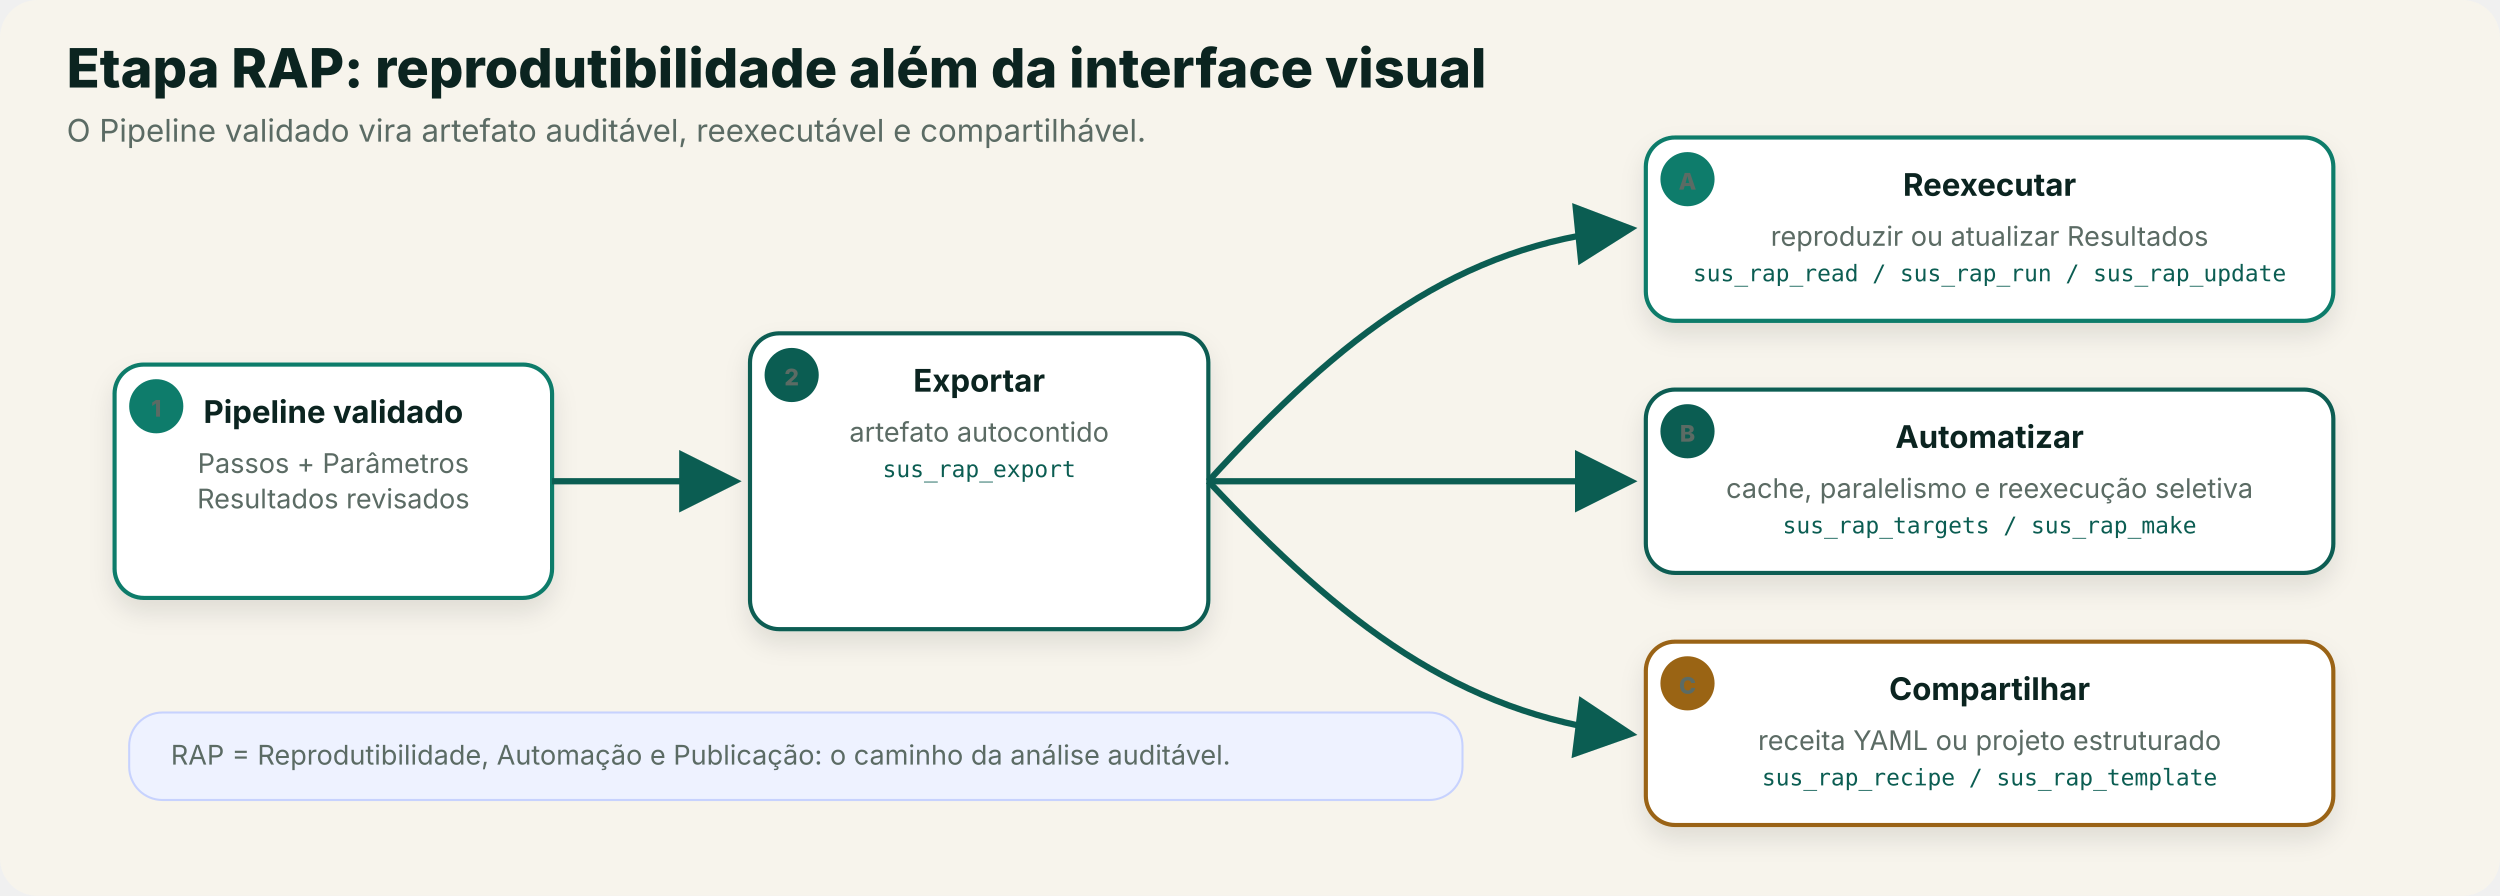
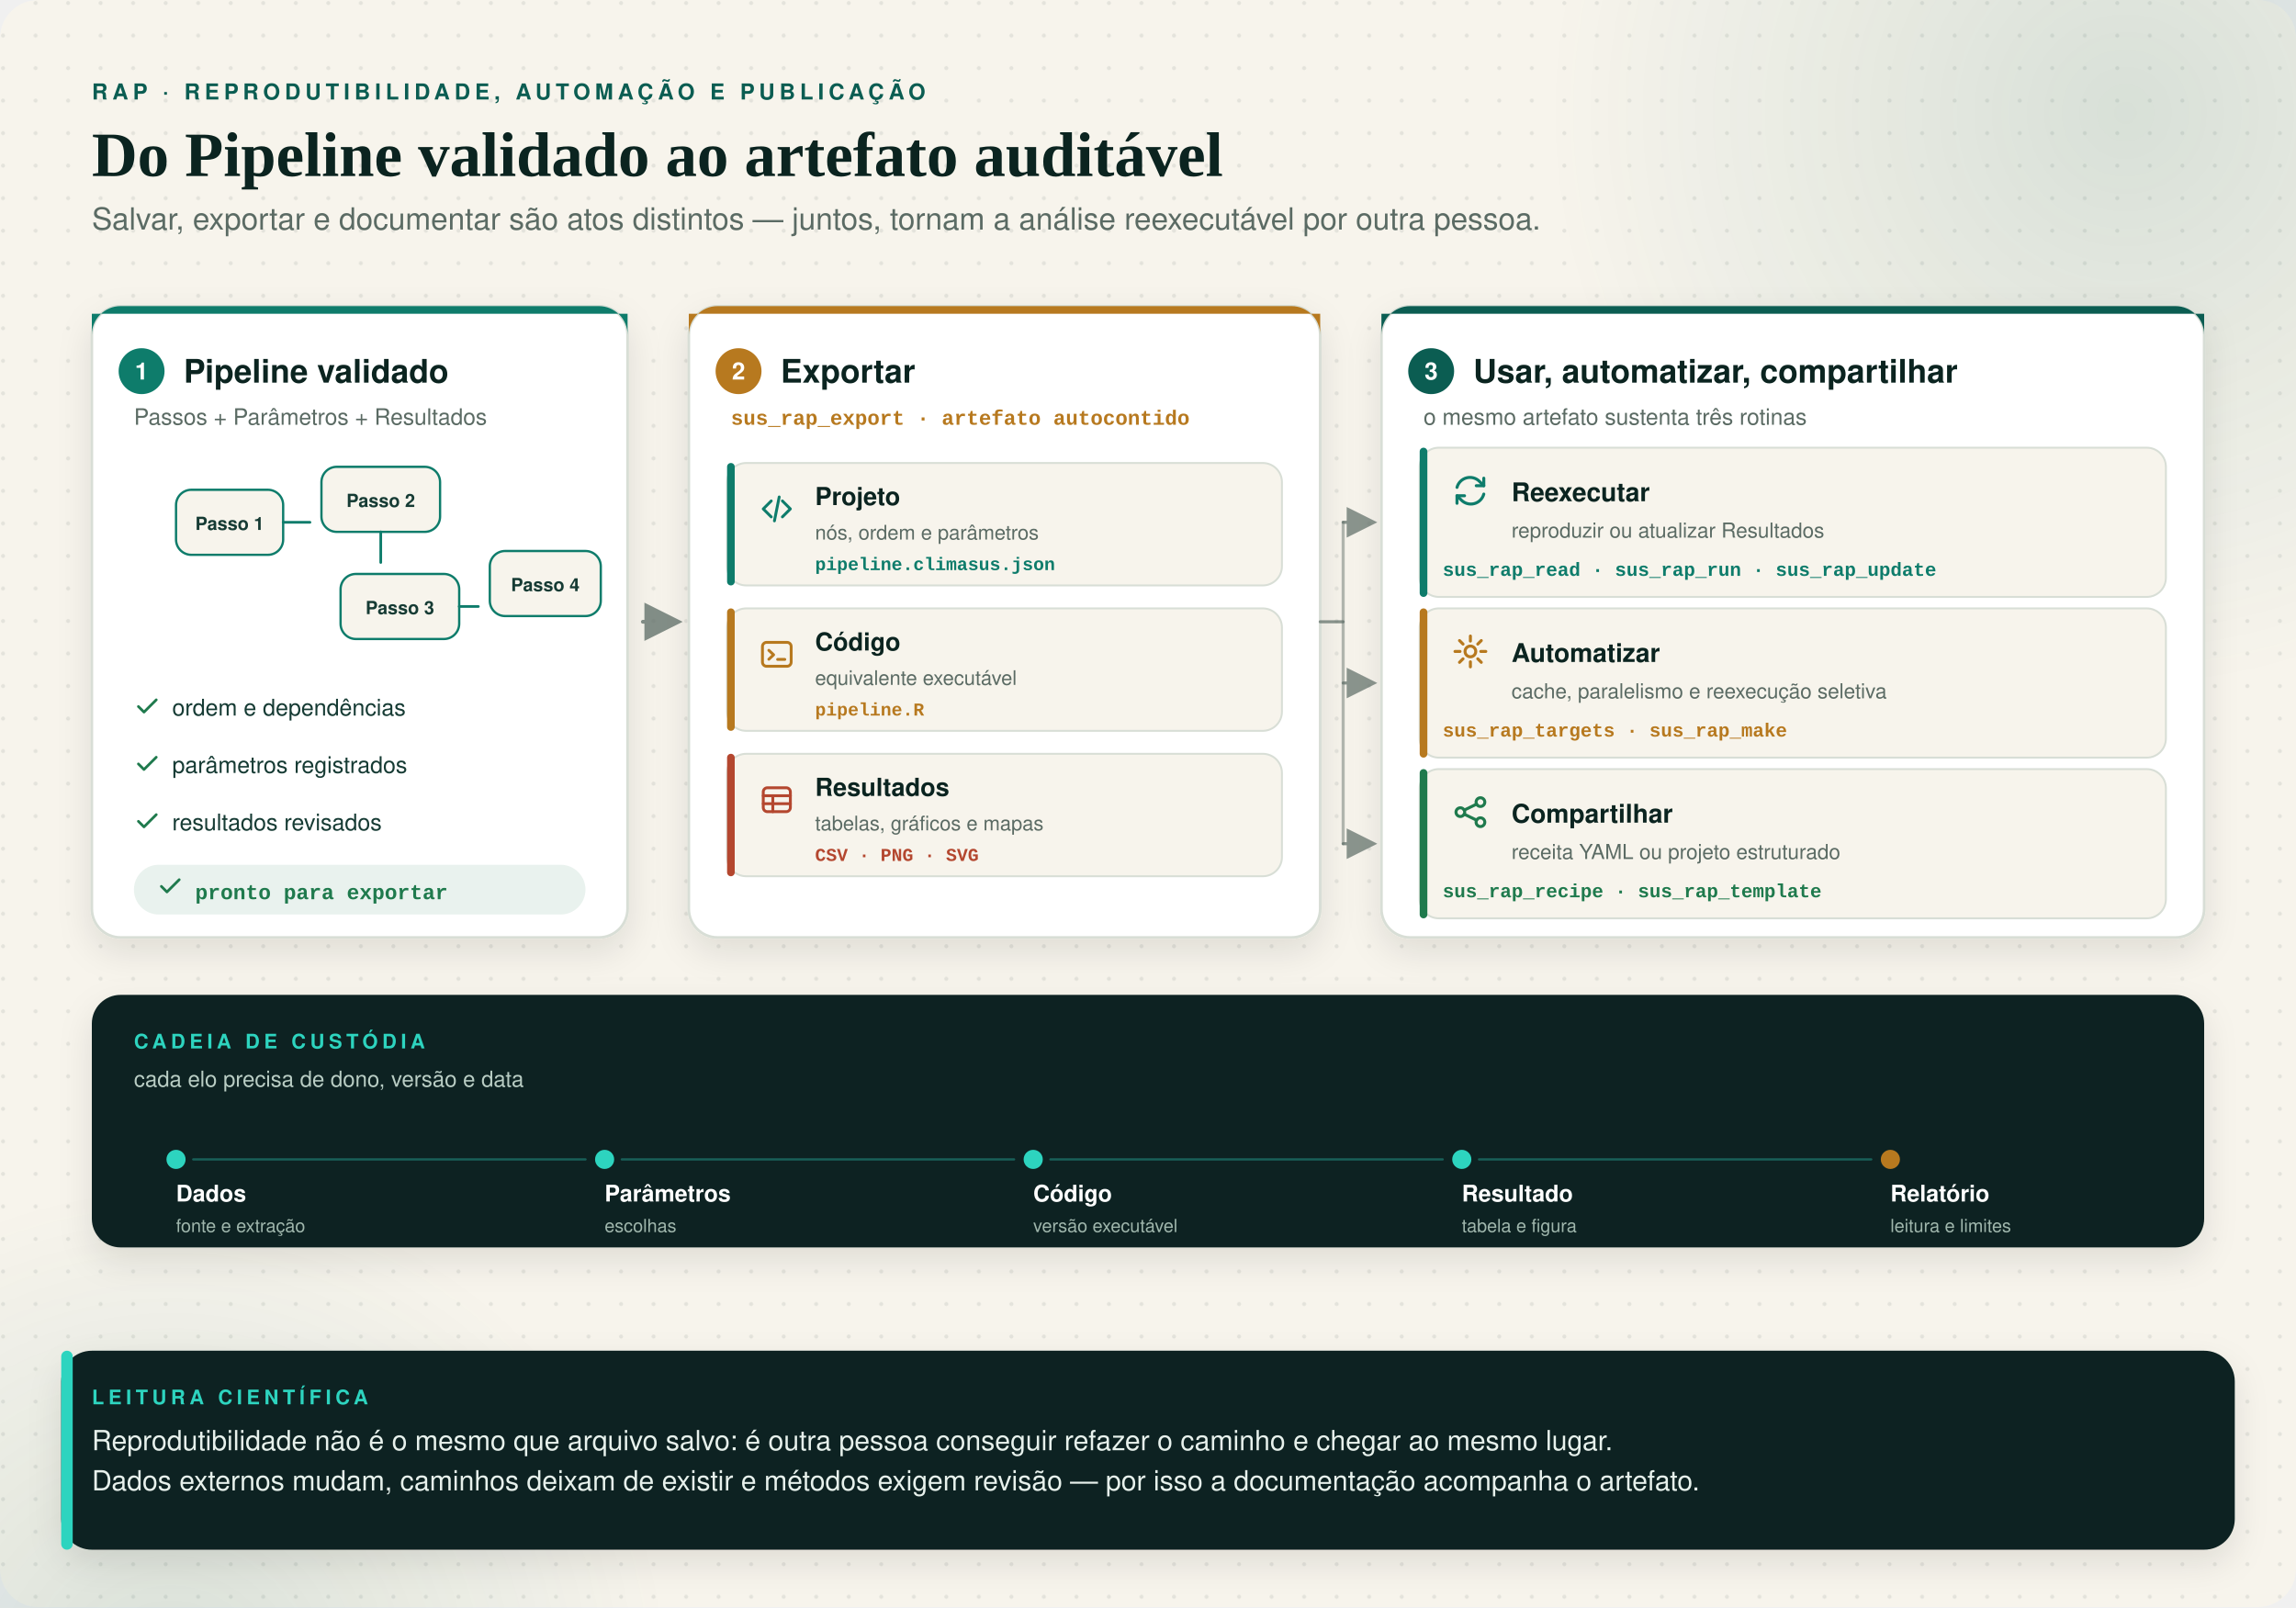
- <svg xmlns="http://www.w3.org/2000/svg" viewBox="0 0 1200 430" font-family="Inter, Helvetica, Arial, sans-serif" role="img" aria-labelledby="title desc">
+ <svg xmlns="http://www.w3.org/2000/svg" viewBox="0 0 1200 840" width="1200" height="840" font-family="'Helvetica Neue', Helvetica, Arial, sans-serif" role="img" aria-labelledby="ttl dsc">
  <defs>
-     <filter id="shadow" x="-10%" y="-20%" width="120%" height="150%">
-       <feDropShadow dx="0" dy="6" stdDeviation="6" flood-color="#0b2420" flood-opacity="0.10" />
+     <filter id="sh" x="-25%" y="-25%" width="150%" height="170%">
+       <feDropShadow dx="0" dy="7" stdDeviation="9" flood-color="#0b2420" flood-opacity="0.10" />
    </filter>
-     <marker id="arrow-teal" markerWidth="10" markerHeight="10" refX="8" refY="5" orient="auto">
+     <filter id="sh-sm" x="-30%" y="-30%" width="160%" height="180%">
+       <feDropShadow dx="0" dy="3" stdDeviation="4" flood-color="#0b2420" flood-opacity="0.09" />
+     </filter>
+     <pattern id="dots" width="17" height="17" patternUnits="userSpaceOnUse">
+       <circle cx="1.6" cy="1.6" r="1.05" fill="#0b2420" opacity="0.085" />
+     </pattern>
+     <radialGradient id="glow" cx="50%" cy="50%" r="50%">
+       <stop offset="0%" stop-color="#0b5d52" stop-opacity="0.13" />
+       <stop offset="100%" stop-color="#0b5d52" stop-opacity="0" />
+     </radialGradient>
+     <linearGradient id="fade-h" x1="0" y1="0" x2="1" y2="0">
+       <stop offset="0%" stop-color="#0b5d52" stop-opacity="0.16" />
+       <stop offset="100%" stop-color="#0b5d52" stop-opacity="0" />
+     </linearGradient>
+     <marker id="ar-teal" markerWidth="10" markerHeight="10" refX="7.6" refY="5" orient="auto">
      <path d="M0,0 L10,5 L0,10 Z" fill="#0e7c6b" />
    </marker>
-     <marker id="arrow-indigo" markerWidth="10" markerHeight="10" refX="8" refY="5" orient="auto">
-       <path d="M0,0 L10,5 L0,10 Z" fill="#0b5d52" />
-     </marker>
-     <marker id="arrow-ink" markerWidth="10" markerHeight="10" refX="8" refY="5" orient="auto">
+     <marker id="ar-forest" markerWidth="10" markerHeight="10" refX="7.6" refY="5" orient="auto">
+       <path d="M0,0 L10,5 L0,10 Z" fill="#1f7a4d" />
+     </marker>
+     <marker id="ar-ochre" markerWidth="10" markerHeight="10" refX="7.6" refY="5" orient="auto">
+       <path d="M0,0 L10,5 L0,10 Z" fill="#b7791f" />
+     </marker>
+     <marker id="ar-clay" markerWidth="10" markerHeight="10" refX="7.6" refY="5" orient="auto">
+       <path d="M0,0 L10,5 L0,10 Z" fill="#b4472f" />
+     </marker>
+     <marker id="ar-ink" markerWidth="10" markerHeight="10" refX="7.6" refY="5" orient="auto">
      <path d="M0,0 L10,5 L0,10 Z" fill="#0b2420" />
    </marker>
-     <style>
-       .title{font-size:26px;font-weight:800;fill:#0b2420}
-       .subtitle{font-size:15px;fill:#5b6b64}
-       .section{font-size:17px;font-weight:800;fill:#0b2420}
-       .label{font-size:15px;font-weight:750;fill:#0b2420}
-       .small{font-size:13px;fill:#5b6b64}
-       .tiny{font-size:11px;fill:#5b6b64}
-       .mono{font-size:11px;fill:#0b5d52;font-family:"IBM Plex Mono","SF Mono",monospace}
-       .card{fill:#ffffff;stroke:#d8ded6;stroke-width:1.5;filter:url(#shadow)}
-       .note{fill:#efeade;stroke:#d8ded6;stroke-width:1}
-     </style>
+     <marker id="ar-muted" markerWidth="10" markerHeight="10" refX="7.6" refY="5" orient="auto">
+       <path d="M0,0 L10,5 L0,10 Z" fill="#5b6b64" />
+     </marker>
+     <marker id="ar-white" markerWidth="10" markerHeight="10" refX="7.6" refY="5" orient="auto">
+       <path d="M0,0 L10,5 L0,10 Z" fill="#ffffff" />
+     </marker>
+     <marker id="ar-aqua" markerWidth="10" markerHeight="10" refX="7.6" refY="5" orient="auto">
+       <path d="M0,0 L10,5 L0,10 Z" fill="#2dd4bf" />
+     </marker>
  </defs>
-   <rect width="1200" height="430" rx="18" fill="#f7f4ec" />
-   <text x="32" y="42" class="title">Etapa RAP: reprodutibilidade além da interface visual</text>
-   <text x="32" y="68" class="subtitle">O Pipeline validado vira artefato auditável, reexecutável e compartilhável.</text>
-   <rect x="55" y="175" width="210" height="112" rx="14" fill="#ffffff" stroke="#0e7c6b" stroke-width="2" filter="url(#shadow)" />
-   <circle cx="75" cy="195" r="13" fill="#0e7c6b" />
-   <text x="75" y="200" class="tiny" text-anchor="middle" fill="#fff" font-weight="800">1</text>
-   <text x="160" y="203" class="label" text-anchor="middle">Pipeline validado</text>
-   <text x="160" y="227" class="small" text-anchor="middle">Passos + Parâmetros</text>
-   <text x="160" y="244" class="small" text-anchor="middle">Resultados revisados</text>
-   <path d="M265,231 L350,231" stroke="#0b5d52" stroke-width="3" fill="none" marker-end="url(#arrow-indigo)" />
-   <rect x="360" y="160" width="220" height="142" rx="14" fill="#ffffff" stroke="#0b5d52" stroke-width="2" filter="url(#shadow)" />
-   <circle cx="380" cy="180" r="13" fill="#0b5d52" />
-   <text x="380" y="185" class="tiny" text-anchor="middle" fill="#fff" font-weight="800">2</text>
-   <text x="470" y="188" class="label" text-anchor="middle">Exportar</text>
-   <text x="470" y="212" class="small" text-anchor="middle">artefato autocontido</text>
-   <text x="470" y="229" class="mono" text-anchor="middle">sus_rap_export</text>
-   <path d="M580,231 C645,160 700,118 780,110" stroke="#0b5d52" stroke-width="3" fill="none" marker-end="url(#arrow-indigo)" />
-   <path d="M580,231 C650,231 700,231 780,231" stroke="#0b5d52" stroke-width="3" fill="none" marker-end="url(#arrow-indigo)" />
-   <path d="M580,231 C645,300 700,342 780,352" stroke="#0b5d52" stroke-width="3" fill="none" marker-end="url(#arrow-indigo)" />
-   <rect x="790" y="66" width="330" height="88" rx="14" fill="#ffffff" stroke="#0e7c6b" stroke-width="2" filter="url(#shadow)" />
-   <circle cx="810" cy="86" r="13" fill="#0e7c6b" />
-   <text x="810" y="91" class="tiny" text-anchor="middle" fill="#fff" font-weight="800">A</text>
-   <text x="955" y="94" class="label" text-anchor="middle">Reexecutar</text>
-   <text x="955" y="118" class="small" text-anchor="middle">reproduzir ou atualizar Resultados</text>
-   <text x="955" y="135" class="mono" text-anchor="middle">sus_rap_read / sus_rap_run / sus_rap_update</text>
-   <rect x="790" y="187" width="330" height="88" rx="14" fill="#ffffff" stroke="#0b5d52" stroke-width="2" filter="url(#shadow)" />
-   <circle cx="810" cy="207" r="13" fill="#0b5d52" />
-   <text x="810" y="212" class="tiny" text-anchor="middle" fill="#fff" font-weight="800">B</text>
-   <text x="955" y="215" class="label" text-anchor="middle">Automatizar</text>
-   <text x="955" y="239" class="small" text-anchor="middle">cache, paralelismo e reexecução seletiva</text>
-   <text x="955" y="256" class="mono" text-anchor="middle">sus_rap_targets / sus_rap_make</text>
-   <rect x="790" y="308" width="330" height="88" rx="14" fill="#ffffff" stroke="#9a6414" stroke-width="2" filter="url(#shadow)" />
-   <circle cx="810" cy="328" r="13" fill="#9a6414" />
-   <text x="810" y="333" class="tiny" text-anchor="middle" fill="#fff" font-weight="800">C</text>
-   <text x="955" y="336" class="label" text-anchor="middle">Compartilhar</text>
-   <text x="955" y="360" class="small" text-anchor="middle">receita YAML ou projeto estruturado</text>
-   <text x="955" y="377" class="mono" text-anchor="middle">sus_rap_recipe / sus_rap_template</text>
-   <rect x="62" y="342" width="640" height="42" rx="16" fill="#eef2ff" stroke="#c7d2fe" />
-   <text x="82" y="367" class="small">RAP = Reprodutibilidade, Automação e Publicação: o caminho da análise auditável.</text>
+   <rect width="1200" height="840" rx="20" fill="#f7f4ec" />
+   <rect width="1200" height="840" rx="20" fill="url(#dots)" />
+   <circle cx="1110" cy="60" r="300" fill="url(#glow)" />
+   <circle cx="90" cy="880" r="260" fill="url(#glow)" />
+   <text x="48" y="52" font-size="11.5" fill="#0b5d52" font-weight="700" font-family="'Helvetica Neue', Helvetica, Arial, sans-serif" letter-spacing="2.4">RAP · REPRODUTIBILIDADE, AUTOMAÇÃO E PUBLICAÇÃO</text>
+   <text x="48" y="92" font-size="33" fill="#0b2420" font-weight="700" font-family="Georgia, 'Iowan Old Style', 'Times New Roman', serif">Do Pipeline validado ao artefato auditável</text>
+   <text x="48" y="120" font-size="16" fill="#5b6b64" font-weight="400" font-family="'Helvetica Neue', Helvetica, Arial, sans-serif">Salvar, exportar e documentar são atos distintos — juntos, tornam a análise reexecutável por outra pessoa.</text>
+   <rect x="48" y="160" width="280" height="330" rx="15" fill="#ffffff" stroke="#d8ded6" stroke-width="1.4" filter="url(#sh)" />
+   <path d="M48,175 A15,15 0 0 1 63,160 L313,160 A15,15 0 0 1 328,175 L328,164 L48,164 Z" fill="#0e7c6b" />
+   <circle cx="74" cy="194" r="12" fill="#0e7c6b" />
+   <text x="74" y="198.375" font-size="12.5" fill="#ffffff" font-weight="700" font-family="'Helvetica Neue', Helvetica, Arial, sans-serif" text-anchor="middle">1</text>
+   <text x="96" y="200" font-size="17" fill="#0b2420" font-weight="700" font-family="'Helvetica Neue', Helvetica, Arial, sans-serif">Pipeline validado</text>
+   <text x="70" y="222" font-size="11.8" fill="#5b6b64" font-weight="400" font-family="'Helvetica Neue', Helvetica, Arial, sans-serif">Passos + Parâmetros + Resultados</text>
+   <rect x="92" y="256" width="56" height="34" rx="8" fill="#f7f4ec" stroke="#0e7c6b" stroke-width="1.2" />
+   <rect x="168" y="244" width="62" height="34" rx="8" fill="#f7f4ec" stroke="#0e7c6b" stroke-width="1.2" />
+   <rect x="178" y="300" width="62" height="34" rx="8" fill="#f7f4ec" stroke="#0e7c6b" stroke-width="1.2" />
+   <rect x="256" y="288" width="58" height="34" rx="8" fill="#f7f4ec" stroke="#0e7c6b" stroke-width="1.2" />
+   <path d="M148,273 H162" stroke="#0e7c6b" stroke-width="1.4" fill="none" stroke-linecap="round" stroke-linejoin="round" />
+   <path d="M199,278 V294" stroke="#0e7c6b" stroke-width="1.4" fill="none" stroke-linecap="round" stroke-linejoin="round" />
+   <path d="M240,317 H250" stroke="#0e7c6b" stroke-width="1.4" fill="none" stroke-linecap="round" stroke-linejoin="round" />
+   <text x="120.0" y="277" font-size="9.5" fill="#163b34" font-weight="600" font-family="'Helvetica Neue', Helvetica, Arial, sans-serif" text-anchor="middle">Passo 1</text>
+   <text x="199.0" y="265" font-size="9.5" fill="#163b34" font-weight="600" font-family="'Helvetica Neue', Helvetica, Arial, sans-serif" text-anchor="middle">Passo 2</text>
+   <text x="209.0" y="321" font-size="9.5" fill="#163b34" font-weight="600" font-family="'Helvetica Neue', Helvetica, Arial, sans-serif" text-anchor="middle">Passo 3</text>
+   <text x="285.0" y="309" font-size="9.5" fill="#163b34" font-weight="600" font-family="'Helvetica Neue', Helvetica, Arial, sans-serif" text-anchor="middle">Passo 4</text>
+   <g transform="translate(70,362) scale(0.5833333)">
+     <g fill="none" stroke="#1f7a4d" stroke-width="2.4" stroke-linecap="round" stroke-linejoin="round">
+       <path d="M4 12.5l5 5 11-11" />
+     </g>
+   </g>
+   <text x="90" y="374" font-size="12" fill="#163b34" font-weight="400" font-family="'Helvetica Neue', Helvetica, Arial, sans-serif">ordem e dependências</text>
+   <g transform="translate(70,392) scale(0.5833333)">
+     <g fill="none" stroke="#1f7a4d" stroke-width="2.4" stroke-linecap="round" stroke-linejoin="round">
+       <path d="M4 12.5l5 5 11-11" />
+     </g>
+   </g>
+   <text x="90" y="404" font-size="12" fill="#163b34" font-weight="400" font-family="'Helvetica Neue', Helvetica, Arial, sans-serif">parâmetros registrados</text>
+   <g transform="translate(70,422) scale(0.5833333)">
+     <g fill="none" stroke="#1f7a4d" stroke-width="2.4" stroke-linecap="round" stroke-linejoin="round">
+       <path d="M4 12.5l5 5 11-11" />
+     </g>
+   </g>
+   <text x="90" y="434" font-size="12" fill="#163b34" font-weight="400" font-family="'Helvetica Neue', Helvetica, Arial, sans-serif">resultados revisados</text>
+   <rect x="70" y="452" width="236" height="26" rx="13" fill="#1f7a4d" opacity="0.1" />
+   <g transform="translate(82,456) scale(0.5833333)">
+     <g fill="none" stroke="#1f7a4d" stroke-width="2.4" stroke-linecap="round" stroke-linejoin="round">
+       <path d="M4 12.5l5 5 11-11" />
+     </g>
+   </g>
+   <text x="102" y="470" font-size="11" fill="#1f7a4d" font-weight="700" font-family="'SF Mono', Menlo, Consolas, 'Liberation Mono', monospace">pronto para exportar</text>
+   <rect x="360" y="160" width="330" height="330" rx="15" fill="#ffffff" stroke="#d8ded6" stroke-width="1.4" filter="url(#sh)" />
+   <path d="M360,175 A15,15 0 0 1 375,160 L675,160 A15,15 0 0 1 690,175 L690,164 L360,164 Z" fill="#b7791f" />
+   <circle cx="386" cy="194" r="12" fill="#b7791f" />
+   <text x="386" y="198.375" font-size="12.5" fill="#ffffff" font-weight="700" font-family="'Helvetica Neue', Helvetica, Arial, sans-serif" text-anchor="middle">2</text>
+   <text x="408" y="200" font-size="17" fill="#0b2420" font-weight="700" font-family="'Helvetica Neue', Helvetica, Arial, sans-serif">Exportar</text>
+   <text x="382" y="222" font-size="10.8" fill="#b7791f" font-weight="600" font-family="'SF Mono', Menlo, Consolas, 'Liberation Mono', monospace">sus_rap_export · artefato autocontido</text>
+   <rect x="380" y="242" width="290" height="64" rx="10" fill="#f7f4ec" stroke="#d8ded6" stroke-width="1" />
+   <rect x="380" y="242" width="4" height="64" rx="2" fill="#0e7c6b" />
+   <g transform="translate(396,256) scale(0.8333333)">
+     <g fill="none" stroke="#0e7c6b" stroke-width="1.8" stroke-linecap="round" stroke-linejoin="round">
+       <path d="M8.5 7 3.5 12l5 5" />
+       <path d="M15.5 7l5 5-5 5" />
+       <path d="M13.5 4.5l-3 15" />
+     </g>
+   </g>
+   <text x="426" y="264" font-size="13" fill="#0b2420" font-weight="700" font-family="'Helvetica Neue', Helvetica, Arial, sans-serif">Projeto</text>
+   <text x="426" y="282" font-size="10.5" fill="#5b6b64" font-weight="400" font-family="'Helvetica Neue', Helvetica, Arial, sans-serif">nós, ordem e parâmetros</text>
+   <text x="426" y="298" font-size="9.5" fill="#0e7c6b" font-weight="600" font-family="'SF Mono', Menlo, Consolas, 'Liberation Mono', monospace">pipeline.climasus.json</text>
+   <rect x="380" y="318" width="290" height="64" rx="10" fill="#f7f4ec" stroke="#d8ded6" stroke-width="1" />
+   <rect x="380" y="318" width="4" height="64" rx="2" fill="#b7791f" />
+   <g transform="translate(396,332) scale(0.8333333)">
+     <g fill="none" stroke="#b7791f" stroke-width="1.8" stroke-linecap="round" stroke-linejoin="round">
+       <rect x="3" y="4.5" width="18" height="15" rx="2.6" />
+       <path d="M7 9.5l3 2.8-3 2.8" />
+       <path d="M12.5 15.2h4.5" />
+     </g>
+   </g>
+   <text x="426" y="340" font-size="13" fill="#0b2420" font-weight="700" font-family="'Helvetica Neue', Helvetica, Arial, sans-serif">Código</text>
+   <text x="426" y="358" font-size="10.5" fill="#5b6b64" font-weight="400" font-family="'Helvetica Neue', Helvetica, Arial, sans-serif">equivalente executável</text>
+   <text x="426" y="374" font-size="9.5" fill="#b7791f" font-weight="600" font-family="'SF Mono', Menlo, Consolas, 'Liberation Mono', monospace">pipeline.R</text>
+   <rect x="380" y="394" width="290" height="64" rx="10" fill="#f7f4ec" stroke="#d8ded6" stroke-width="1" />
+   <rect x="380" y="394" width="4" height="64" rx="2" fill="#b4472f" />
+   <g transform="translate(396,408) scale(0.8333333)">
+     <g fill="none" stroke="#b4472f" stroke-width="1.8" stroke-linecap="round" stroke-linejoin="round">
+       <rect x="3.5" y="4.5" width="17" height="15" rx="2.6" />
+       <path d="M3.5 9.5h17" />
+       <path d="M9.5 9.5v10" />
+       <path d="M3.5 14.5h17" />
+     </g>
+   </g>
+   <text x="426" y="416" font-size="13" fill="#0b2420" font-weight="700" font-family="'Helvetica Neue', Helvetica, Arial, sans-serif">Resultados</text>
+   <text x="426" y="434" font-size="10.5" fill="#5b6b64" font-weight="400" font-family="'Helvetica Neue', Helvetica, Arial, sans-serif">tabelas, gráficos e mapas</text>
+   <text x="426" y="450" font-size="9.5" fill="#b4472f" font-weight="600" font-family="'SF Mono', Menlo, Consolas, 'Liberation Mono', monospace">CSV · PNG · SVG</text>
+   <rect x="722" y="160" width="430" height="330" rx="15" fill="#ffffff" stroke="#d8ded6" stroke-width="1.4" filter="url(#sh)" />
+   <path d="M722,175 A15,15 0 0 1 737,160 L1137,160 A15,15 0 0 1 1152,175 L1152,164 L722,164 Z" fill="#0b5d52" />
+   <circle cx="748" cy="194" r="12" fill="#0b5d52" />
+   <text x="748" y="198.375" font-size="12.5" fill="#ffffff" font-weight="700" font-family="'Helvetica Neue', Helvetica, Arial, sans-serif" text-anchor="middle">3</text>
+   <text x="770" y="200" font-size="17" fill="#0b2420" font-weight="700" font-family="'Helvetica Neue', Helvetica, Arial, sans-serif">Usar, automatizar, compartilhar</text>
+   <text x="744" y="222" font-size="11.8" fill="#5b6b64" font-weight="400" font-family="'Helvetica Neue', Helvetica, Arial, sans-serif">o mesmo artefato sustenta três rotinas</text>
+   <rect x="742" y="234" width="390" height="78" rx="10" fill="#f7f4ec" stroke="#d8ded6" stroke-width="1" />
+   <rect x="742" y="234" width="4" height="78" rx="2" fill="#0e7c6b" />
+   <g transform="translate(758,246) scale(0.875)">
+     <g fill="none" stroke="#0e7c6b" stroke-width="1.8" stroke-linecap="round" stroke-linejoin="round">
+       <path d="M4 10a8 8 0 0 1 13.4-3.6L20 9" />
+       <path d="M20 4.5V9h-4.5" />
+       <path d="M20 14a8 8 0 0 1-13.4 3.6L4 15" />
+       <path d="M4 19.5V15h4.5" />
+     </g>
+   </g>
+   <text x="790" y="262" font-size="13.5" fill="#0b2420" font-weight="700" font-family="'Helvetica Neue', Helvetica, Arial, sans-serif">Reexecutar</text>
+   <text x="790" y="281" font-size="10.8" fill="#5b6b64" font-weight="400" font-family="'Helvetica Neue', Helvetica, Arial, sans-serif">reproduzir ou atualizar Resultados</text>
+   <text x="754" y="301" font-size="10" fill="#0e7c6b" font-weight="600" font-family="'SF Mono', Menlo, Consolas, 'Liberation Mono', monospace">sus_rap_read · sus_rap_run · sus_rap_update</text>
+   <rect x="742" y="318" width="390" height="78" rx="10" fill="#f7f4ec" stroke="#d8ded6" stroke-width="1" />
+   <rect x="742" y="318" width="4" height="78" rx="2" fill="#b7791f" />
+   <g transform="translate(758,330) scale(0.875)">
+     <g fill="none" stroke="#b7791f" stroke-width="1.8" stroke-linecap="round" stroke-linejoin="round">
+       <circle cx="12" cy="12" r="3.2" />
+       <path d="M12 2.8v3" />
+       <path d="M12 18.2v3" />
+       <path d="M2.8 12h3" />
+       <path d="M18.2 12h3" />
+       <path d="M5.5 5.5l2.1 2.1" />
+       <path d="M16.4 16.4l2.1 2.1" />
+       <path d="M18.5 5.5l-2.1 2.1" />
+       <path d="M7.6 16.4l-2.1 2.1" />
+     </g>
+   </g>
+   <text x="790" y="346" font-size="13.5" fill="#0b2420" font-weight="700" font-family="'Helvetica Neue', Helvetica, Arial, sans-serif">Automatizar</text>
+   <text x="790" y="365" font-size="10.8" fill="#5b6b64" font-weight="400" font-family="'Helvetica Neue', Helvetica, Arial, sans-serif">cache, paralelismo e reexecução seletiva</text>
+   <text x="754" y="385" font-size="10" fill="#b7791f" font-weight="600" font-family="'SF Mono', Menlo, Consolas, 'Liberation Mono', monospace">sus_rap_targets · sus_rap_make</text>
+   <rect x="742" y="402" width="390" height="78" rx="10" fill="#f7f4ec" stroke="#d8ded6" stroke-width="1" />
+   <rect x="742" y="402" width="4" height="78" rx="2" fill="#1f7a4d" />
+   <g transform="translate(758,414) scale(0.875)">
+     <g fill="none" stroke="#1f7a4d" stroke-width="1.8" stroke-linecap="round" stroke-linejoin="round">
+       <circle cx="6" cy="12" r="2.6" />
+       <circle cx="18" cy="6" r="2.6" />
+       <circle cx="18" cy="18" r="2.6" />
+       <path d="M8.3 10.8 15.7 7.2" />
+       <path d="M8.3 13.2l7.4 3.6" />
+     </g>
+   </g>
+   <text x="790" y="430" font-size="13.5" fill="#0b2420" font-weight="700" font-family="'Helvetica Neue', Helvetica, Arial, sans-serif">Compartilhar</text>
+   <text x="790" y="449" font-size="10.8" fill="#5b6b64" font-weight="400" font-family="'Helvetica Neue', Helvetica, Arial, sans-serif">receita YAML ou projeto estruturado</text>
+   <text x="754" y="469" font-size="10" fill="#1f7a4d" font-weight="600" font-family="'SF Mono', Menlo, Consolas, 'Liberation Mono', monospace">sus_rap_recipe · sus_rap_template</text>
+   <path d="M336,325 H352" stroke="#5b6b64" stroke-width="2" fill="none" stroke-linecap="round" stroke-linejoin="round" opacity="0.75" marker-end="url(#ar-muted)" />
+   <path d="M690,325 H702" stroke="#5b6b64" stroke-width="1.6" fill="none" stroke-linecap="round" stroke-linejoin="round" opacity="0.7" />
+   <path d="M702,273 V441" stroke="#5b6b64" stroke-width="1.6" fill="none" stroke-linecap="round" stroke-linejoin="round" opacity="0.45" />
+   <path d="M702,273 H716" stroke="#5b6b64" stroke-width="1.6" fill="none" stroke-linecap="round" stroke-linejoin="round" opacity="0.7" marker-end="url(#ar-muted)" />
+   <path d="M702,357 H716" stroke="#5b6b64" stroke-width="1.6" fill="none" stroke-linecap="round" stroke-linejoin="round" opacity="0.7" marker-end="url(#ar-muted)" />
+   <path d="M702,441 H716" stroke="#5b6b64" stroke-width="1.6" fill="none" stroke-linecap="round" stroke-linejoin="round" opacity="0.7" marker-end="url(#ar-muted)" />
+   <rect x="48" y="520" width="1104" height="132" rx="15" fill="#0b2420" filter="url(#sh)" />
+   <text x="70" y="548" font-size="10.5" fill="#2dd4bf" font-weight="700" font-family="'Helvetica Neue', Helvetica, Arial, sans-serif" letter-spacing="2.2">CADEIA DE CUSTÓDIA</text>
+   <text x="70" y="568" font-size="11.5" fill="#b9cdc4" font-weight="400" font-family="'Helvetica Neue', Helvetica, Arial, sans-serif">cada elo precisa de dono, versão e data</text>
+   <circle cx="92" cy="606" r="5" fill="#2dd4bf" />
+   <path d="M101,606 H306" stroke="#2dd4bf" stroke-width="1.2" fill="none" stroke-linecap="round" stroke-linejoin="round" opacity="0.35" />
+   <text x="92" y="628" font-size="12" fill="#ffffff" font-weight="700" font-family="'Helvetica Neue', Helvetica, Arial, sans-serif">Dados</text>
+   <text x="92" y="644" font-size="9.5" fill="#9fb6ac" font-weight="400" font-family="'Helvetica Neue', Helvetica, Arial, sans-serif">fonte e extração</text>
+   <circle cx="316" cy="606" r="5" fill="#2dd4bf" />
+   <path d="M325,606 H530" stroke="#2dd4bf" stroke-width="1.2" fill="none" stroke-linecap="round" stroke-linejoin="round" opacity="0.35" />
+   <text x="316" y="628" font-size="12" fill="#ffffff" font-weight="700" font-family="'Helvetica Neue', Helvetica, Arial, sans-serif">Parâmetros</text>
+   <text x="316" y="644" font-size="9.5" fill="#9fb6ac" font-weight="400" font-family="'Helvetica Neue', Helvetica, Arial, sans-serif">escolhas</text>
+   <circle cx="540" cy="606" r="5" fill="#2dd4bf" />
+   <path d="M549,606 H754" stroke="#2dd4bf" stroke-width="1.2" fill="none" stroke-linecap="round" stroke-linejoin="round" opacity="0.35" />
+   <text x="540" y="628" font-size="12" fill="#ffffff" font-weight="700" font-family="'Helvetica Neue', Helvetica, Arial, sans-serif">Código</text>
+   <text x="540" y="644" font-size="9.5" fill="#9fb6ac" font-weight="400" font-family="'Helvetica Neue', Helvetica, Arial, sans-serif">versão executável</text>
+   <circle cx="764" cy="606" r="5" fill="#2dd4bf" />
+   <path d="M773,606 H978" stroke="#2dd4bf" stroke-width="1.2" fill="none" stroke-linecap="round" stroke-linejoin="round" opacity="0.35" />
+   <text x="764" y="628" font-size="12" fill="#ffffff" font-weight="700" font-family="'Helvetica Neue', Helvetica, Arial, sans-serif">Resultado</text>
+   <text x="764" y="644" font-size="9.5" fill="#9fb6ac" font-weight="400" font-family="'Helvetica Neue', Helvetica, Arial, sans-serif">tabela e figura</text>
+   <circle cx="988" cy="606" r="5" fill="#b7791f" />
+   <text x="988" y="628" font-size="12" fill="#ffffff" font-weight="700" font-family="'Helvetica Neue', Helvetica, Arial, sans-serif">Relatório</text>
+   <text x="988" y="644" font-size="9.5" fill="#9fb6ac" font-weight="400" font-family="'Helvetica Neue', Helvetica, Arial, sans-serif">leitura e limites</text>
+   <rect x="32" y="706" width="1136" height="104" rx="16" fill="#0b2420" filter="url(#sh)" />
+   <rect x="32" y="706" width="6" height="104" rx="3" fill="#2dd4bf" />
+   <text x="48" y="734" font-size="10.5" fill="#2dd4bf" font-weight="700" font-family="'Helvetica Neue', Helvetica, Arial, sans-serif" letter-spacing="2.2">LEITURA CIENTÍFICA</text>
+   <text x="48" y="758" font-size="14.5" fill="#e7f1ec" font-weight="400" font-family="'Helvetica Neue', Helvetica, Arial, sans-serif">Reprodutibilidade não é o mesmo que arquivo salvo: é outra pessoa conseguir refazer o caminho e chegar ao mesmo lugar.</text>
+   <text x="48" y="779" font-size="14.5" fill="#e7f1ec" font-weight="400" font-family="'Helvetica Neue', Helvetica, Arial, sans-serif">Dados externos mudam, caminhos deixam de existir e métodos exigem revisão — por isso a documentação acompanha o artefato.</text>
</svg>
